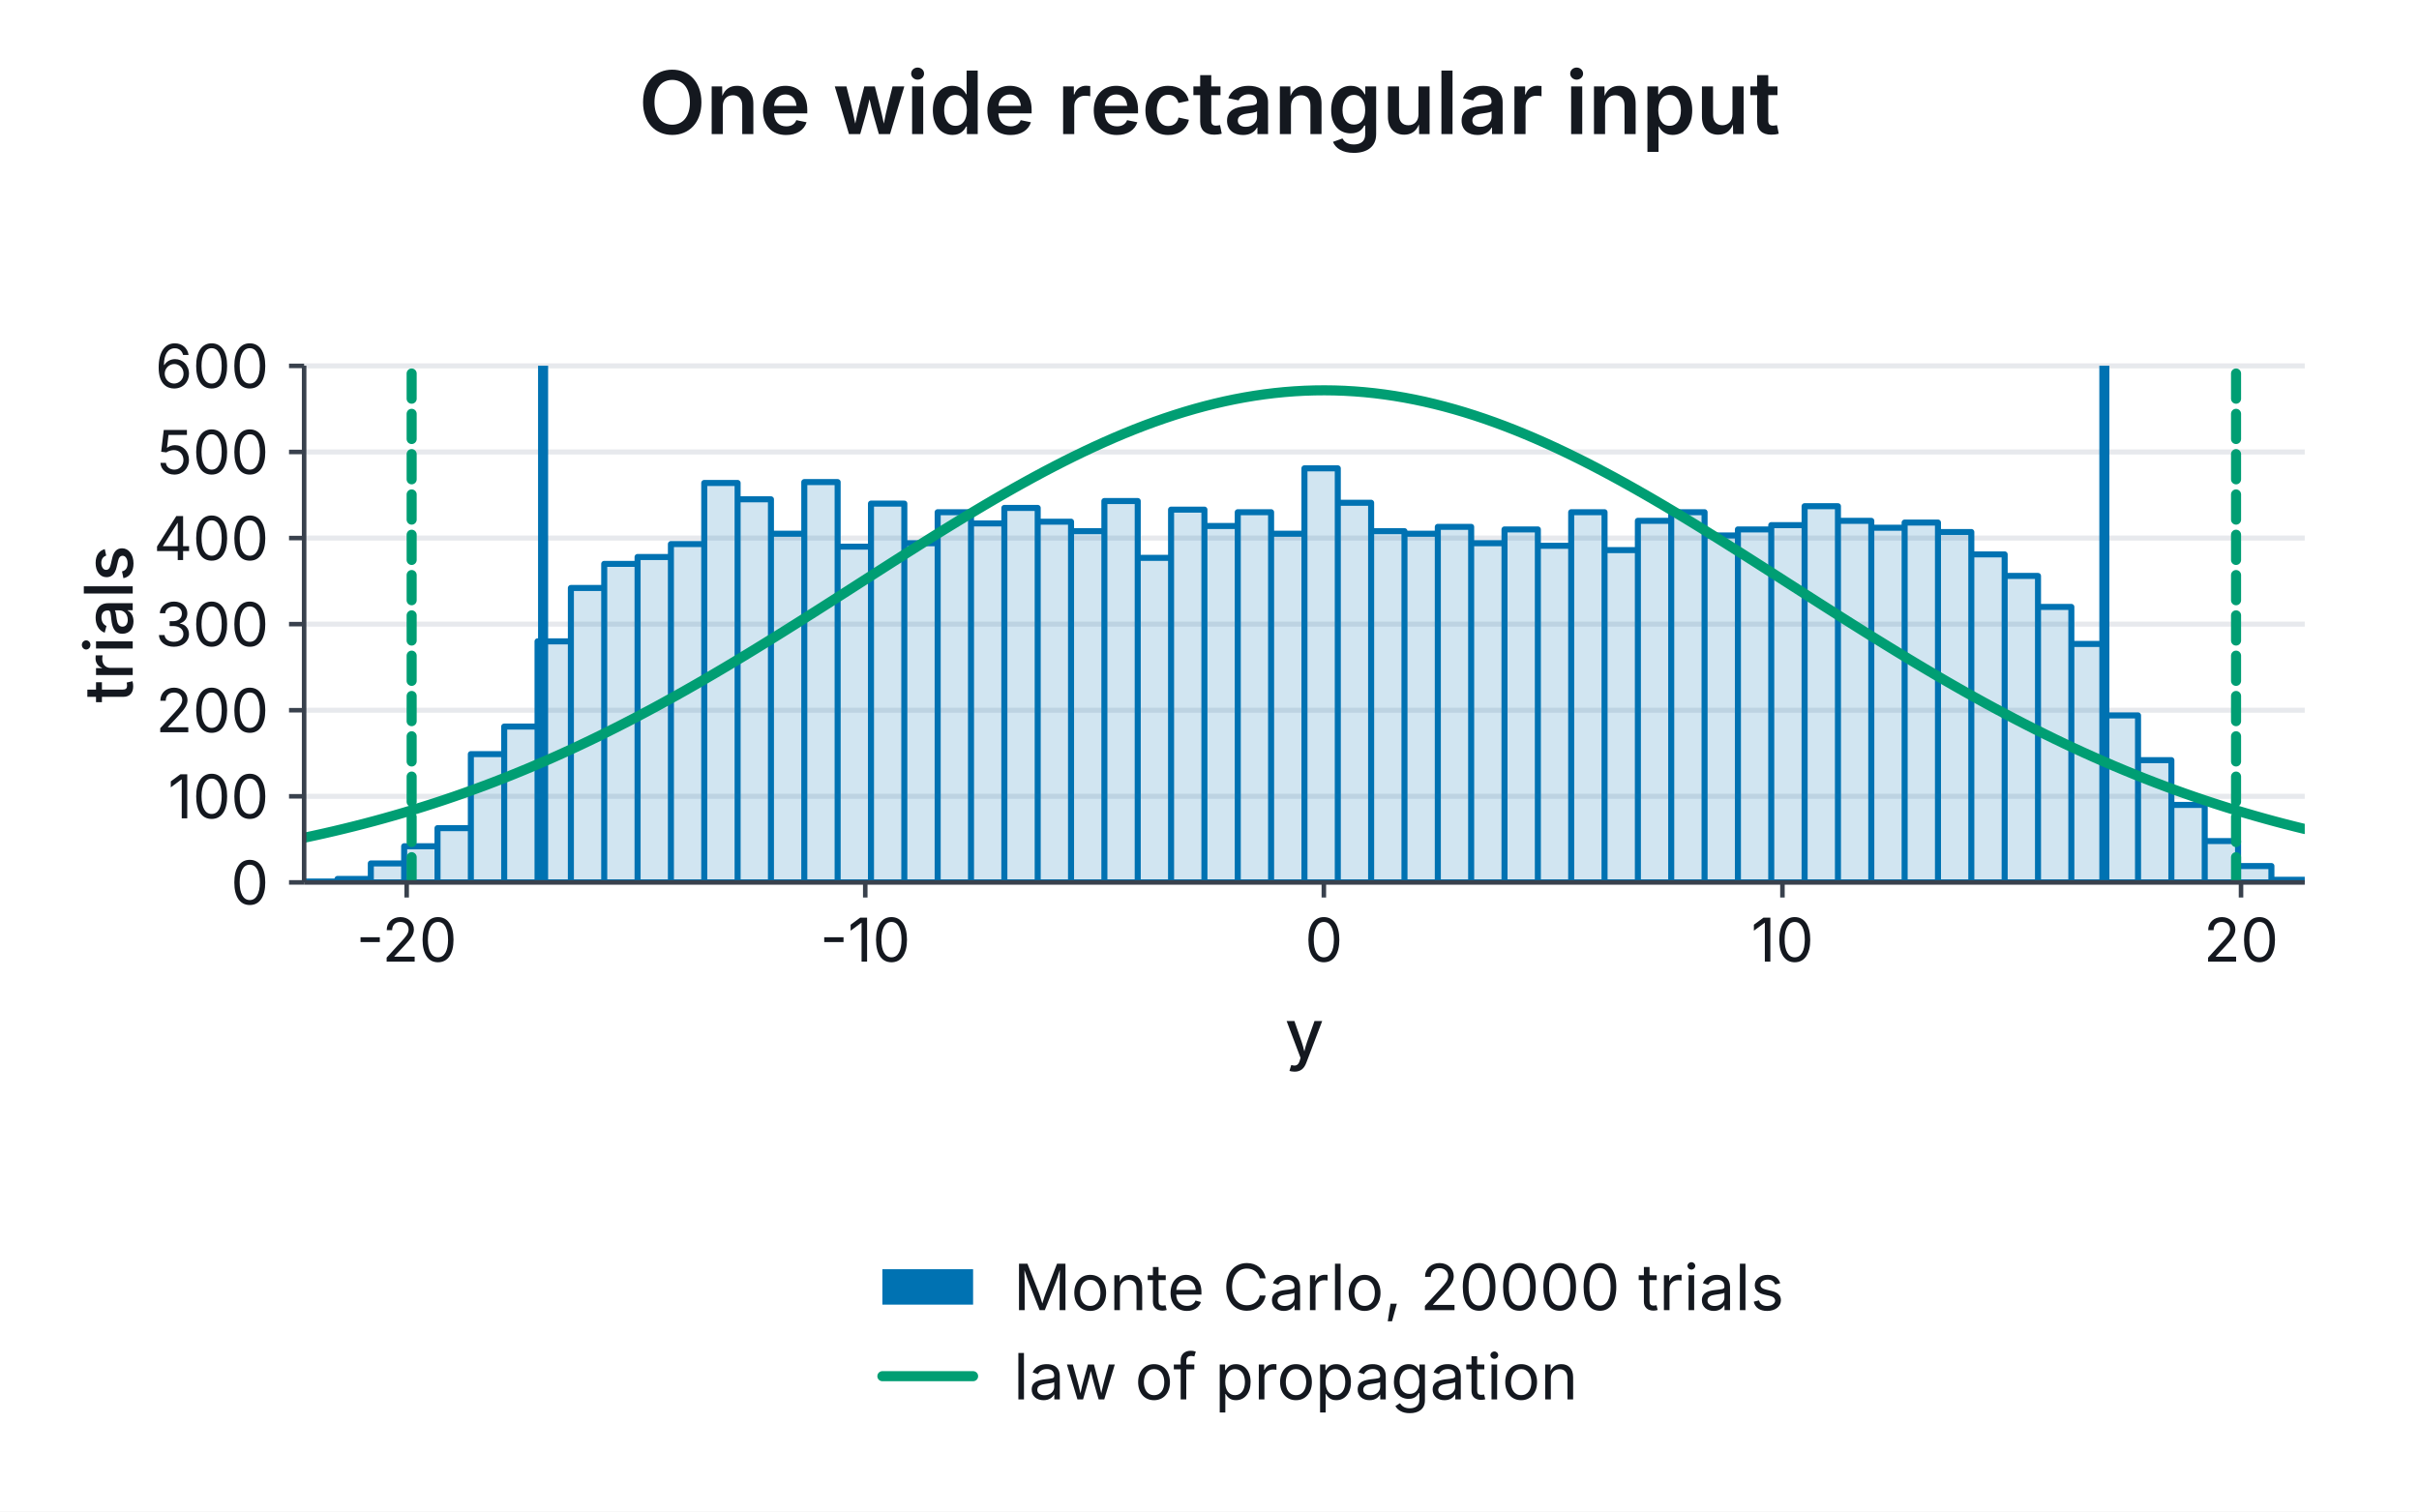
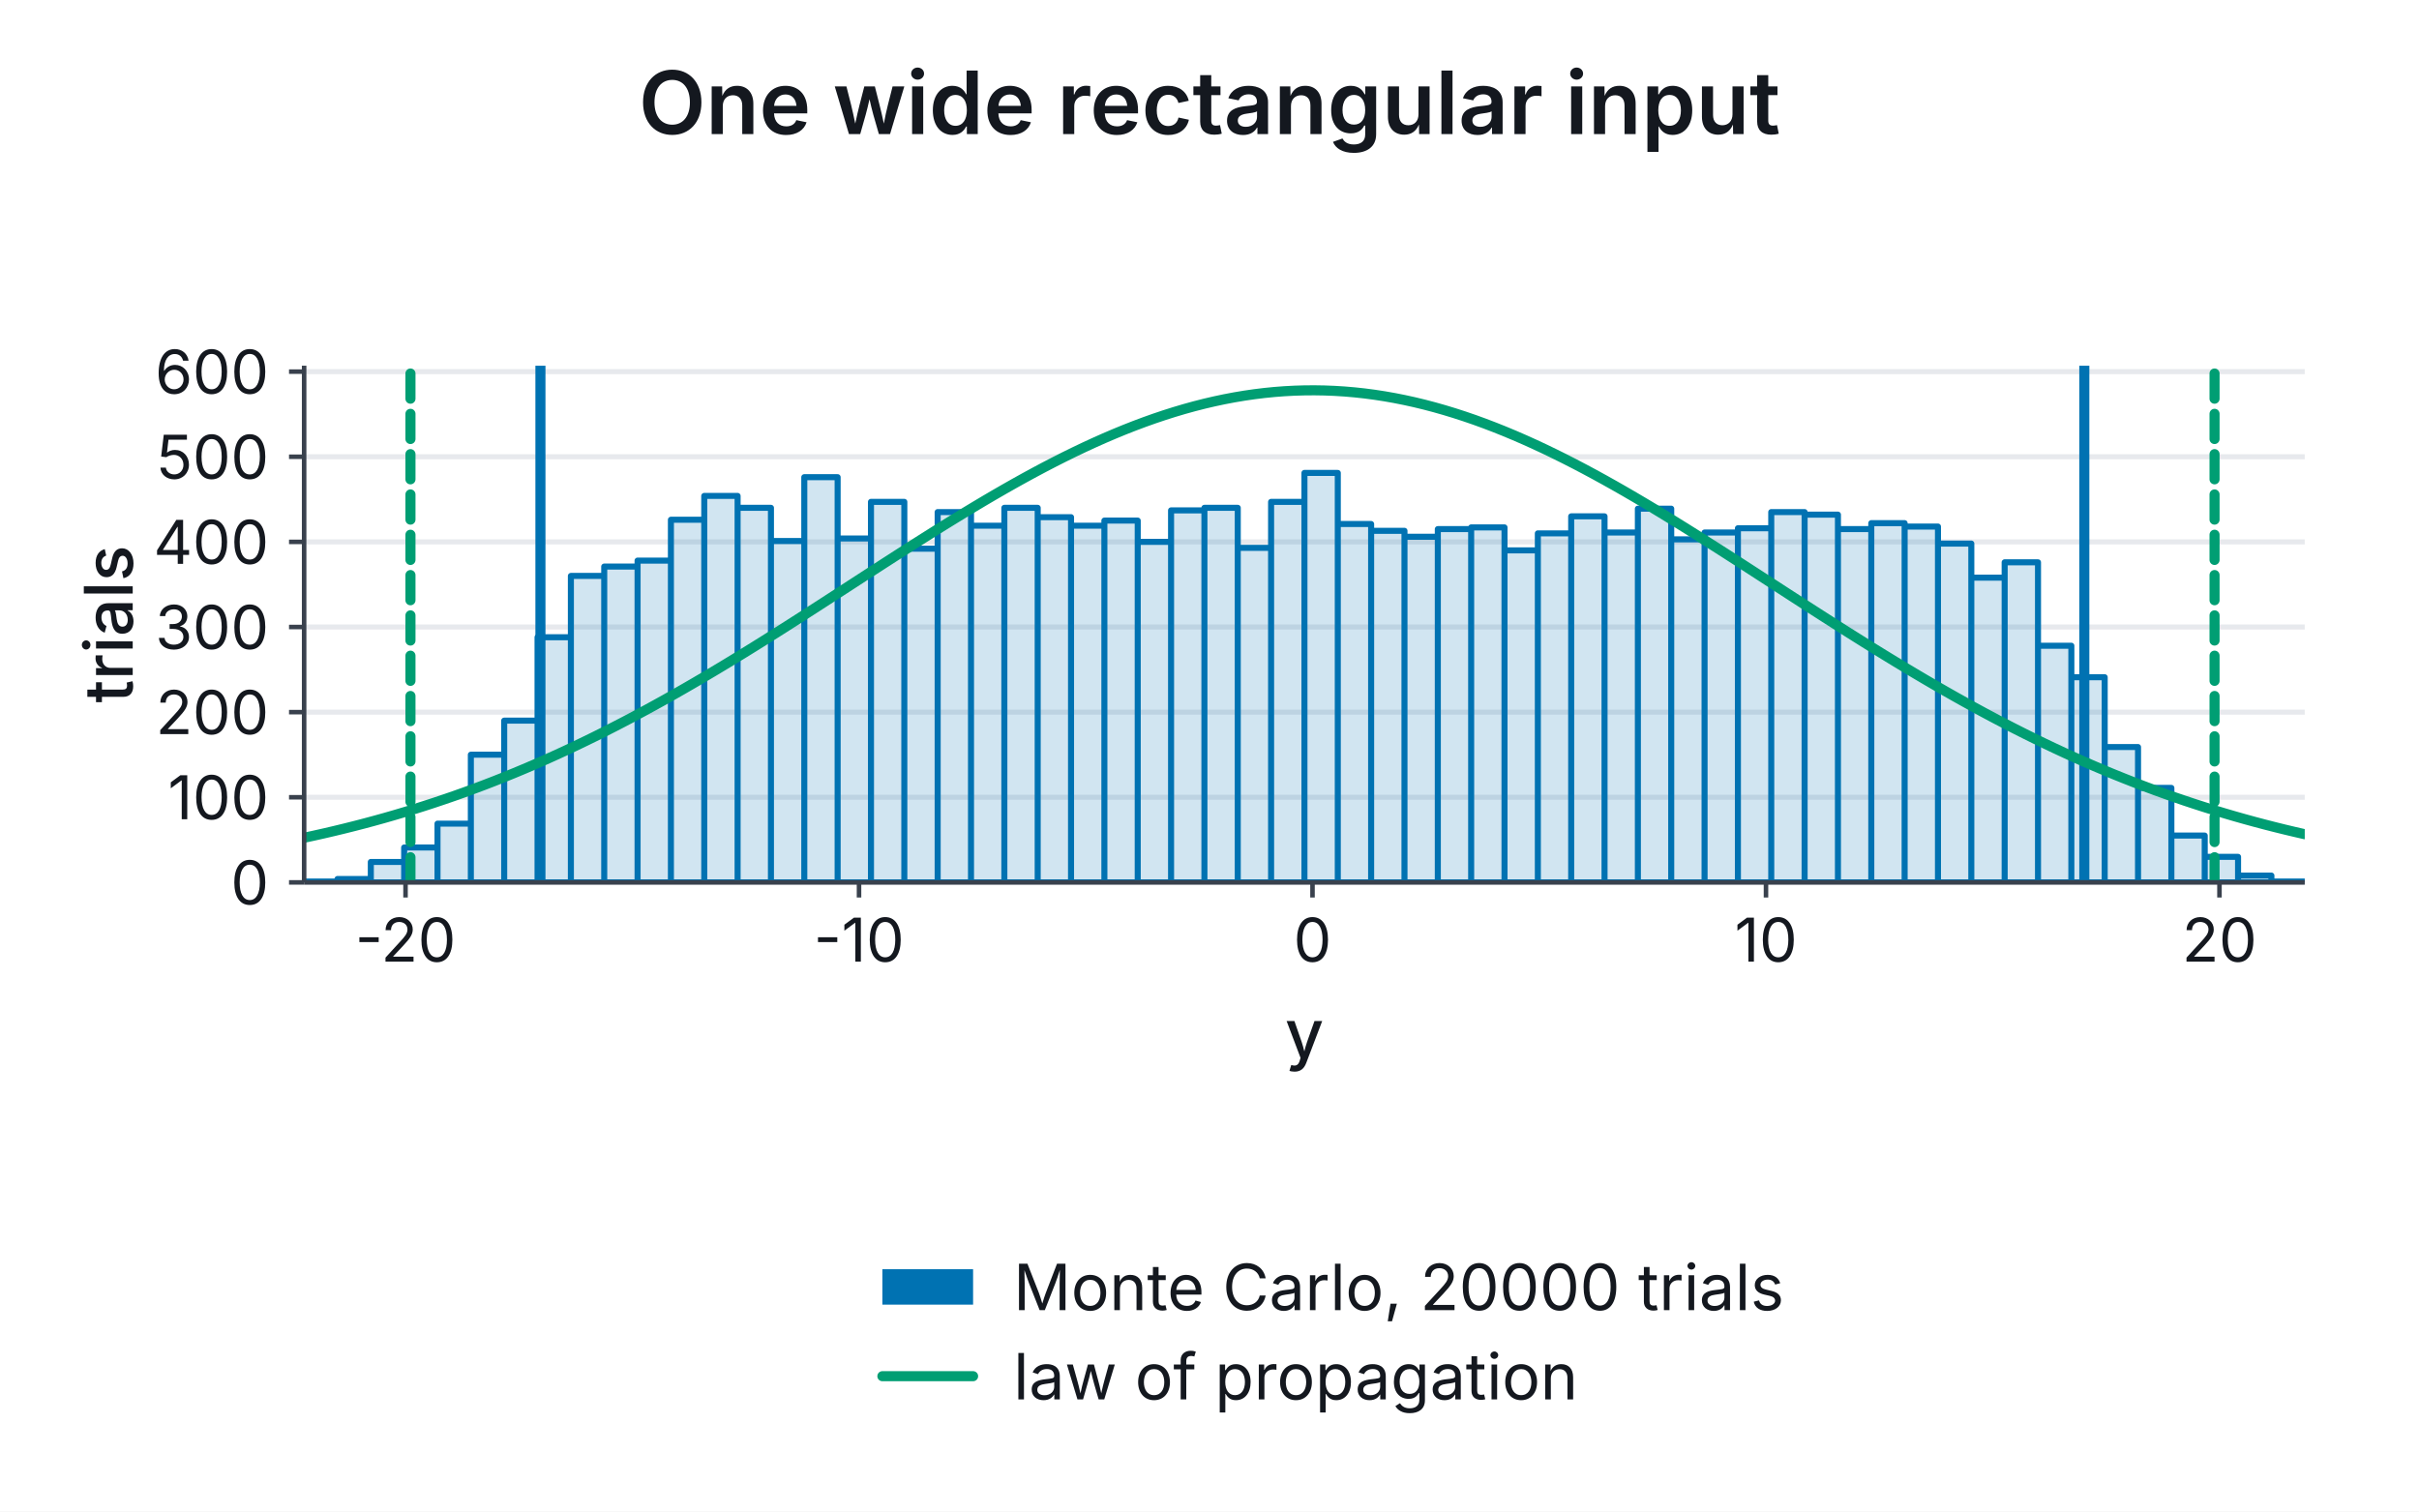
<svg xmlns="http://www.w3.org/2000/svg" width="480" height="300" viewBox="0 0 480 300">
  <defs>
    <clipPath id="qc" clipPathUnits="userSpaceOnUse">
      <path d="M60.349 175.133L457.33 175.133L457.33 72.583L60.349 72.583Z" />
    </clipPath>
  </defs>
  <g id="figure">
    <path d="M0 300L480 300L480 0L0 0Z" fill="#ffffff" />
    <g role="note" data-marey-role="annotation" aria-label="One wide rectangular input">
      <text x="240" y="14" font-family="Inter, -apple-system, BlinkMacSystemFont, Segoe UI, Roboto, Helvetica Neue, Arial, sans-serif" font-size="17.333" font-weight="600" text-anchor="middle" dominant-baseline="hanging" fill="#14181f">One wide rectangular input</text>
    </g>
    <g id="figure_panel-0-0">
      <g role="graphics-object" data-marey-role="other:panel" aria-label="panel" data-row="0" data-col="0" data-layers="4" data-x-tick-rule="all" data-y-tick-rule="all">
        <g id="figure_panel-0-0_grid">
          <g role="presentation" data-marey-role="decoration" aria-hidden="true" data-lines="7">
-             <path d="M60.349 175.133L457.33 175.133M60.349 158.048L457.33 158.048M60.349 140.962L457.33 140.962M60.349 123.876L457.33 123.876M60.349 106.79L457.33 106.79M60.349 89.704L457.33 89.704M60.349 72.618L457.33 72.618" fill="none" stroke="#e7e9ed" stroke-width="1" />
+             <path d="M60.349 175.133L457.33 175.133M60.349 158.238L457.33 158.238M60.349 141.342L457.33 141.342M60.349 124.446L457.33 124.446M60.349 107.55L457.33 107.55M60.349 90.654L457.33 90.654M60.349 73.759L457.33 73.759" fill="none" stroke="#e7e9ed" stroke-width="1" />
          </g>
        </g>
        <g clip-path="url(#qc)">
          <g id="figure_panel-0-0_layer-0">
            <g role="graphics-object" data-marey-role="series" aria-label="Monte Carlo, 20000 trials" data-series="Monte Carlo, 20000 trials" data-points="60">
-               <path d="M60.349 175.133L66.966 175.133L66.966 174.962L60.349 174.962ZM66.966 175.133L73.582 175.133L73.582 174.45L66.966 174.45ZM73.582 175.133L80.198 175.133L80.198 171.374L73.582 171.374ZM80.198 175.133L86.815 175.133L86.815 167.957L80.198 167.957ZM86.815 175.133L93.431 175.133L93.431 164.369L86.815 164.369ZM93.431 175.133L100.047 175.133L100.047 149.675L93.431 149.675ZM100.047 175.133L106.664 175.133L106.664 144.208L100.047 144.208ZM106.664 175.133L113.28 175.133L113.28 127.293L106.664 127.293ZM113.28 175.133L119.896 175.133L119.896 116.7L113.28 116.7ZM119.896 175.133L126.513 175.133L126.513 111.916L119.896 111.916ZM126.513 175.133L133.129 175.133L133.129 110.549L126.513 110.549ZM133.129 175.133L139.745 175.133L139.745 107.986L133.129 107.986ZM139.745 175.133L146.362 175.133L146.362 95.855L139.745 95.855ZM146.362 175.133L152.978 175.133L152.978 99.101L146.362 99.101ZM152.978 175.133L159.594 175.133L159.594 105.936L152.978 105.936ZM159.594 175.133L166.211 175.133L166.211 95.684L159.594 95.684ZM166.211 175.133L172.827 175.133L172.827 108.499L166.211 108.499ZM172.827 175.133L179.444 175.133L179.444 99.956L172.827 99.956ZM179.444 175.133L186.06 175.133L186.06 107.815L179.444 107.815ZM186.06 175.133L192.676 175.133L192.676 101.664L186.06 101.664ZM192.676 175.133L199.293 175.133L199.293 103.885L192.676 103.885ZM199.293 175.133L205.909 175.133L205.909 100.81L199.293 100.81ZM205.909 175.133L212.525 175.133L212.525 103.544L205.909 103.544ZM212.525 175.133L219.142 175.133L219.142 105.423L212.525 105.423ZM219.142 175.133L225.758 175.133L225.758 99.443L219.142 99.443ZM225.758 175.133L232.374 175.133L232.374 110.72L225.758 110.72ZM232.374 175.133L238.991 175.133L238.991 101.152L232.374 101.152ZM238.991 175.133L245.607 175.133L245.607 104.398L238.991 104.398ZM245.607 175.133L252.223 175.133L252.223 101.664L245.607 101.664ZM252.223 175.133L258.84 175.133L258.84 105.936L252.223 105.936ZM258.84 175.133L265.456 175.133L265.456 92.951L258.84 92.951ZM265.456 175.133L272.072 175.133L272.072 99.785L265.456 99.785ZM272.072 175.133L278.689 175.133L278.689 105.423L272.072 105.423ZM278.689 175.133L285.305 175.133L285.305 105.936L278.689 105.936ZM285.305 175.133L291.921 175.133L291.921 104.569L285.305 104.569ZM291.921 175.133L298.538 175.133L298.538 107.815L291.921 107.815ZM298.538 175.133L305.154 175.133L305.154 105.081L298.538 105.081ZM305.154 175.133L311.77 175.133L311.77 108.328L305.154 108.328ZM311.77 175.133L318.387 175.133L318.387 101.664L311.77 101.664ZM318.387 175.133L325.003 175.133L325.003 109.182L318.387 109.182ZM325.003 175.133L331.619 175.133L331.619 103.373L325.003 103.373ZM331.619 175.133L338.236 175.133L338.236 101.664L331.619 101.664ZM338.236 175.133L344.852 175.133L344.852 106.277L338.236 106.277ZM344.852 175.133L351.468 175.133L351.468 105.081L344.852 105.081ZM351.468 175.133L358.085 175.133L358.085 104.227L351.468 104.227ZM358.085 175.133L364.701 175.133L364.701 100.468L358.085 100.468ZM364.701 175.133L371.318 175.133L371.318 103.373L364.701 103.373ZM371.318 175.133L377.934 175.133L377.934 104.74L371.318 104.74ZM377.934 175.133L384.55 175.133L384.55 103.715L377.934 103.715ZM384.55 175.133L391.167 175.133L391.167 105.594L384.55 105.594ZM391.167 175.133L397.783 175.133L397.783 110.036L391.167 110.036ZM397.783 175.133L404.399 175.133L404.399 114.308L397.783 114.308ZM404.399 175.133L411.016 175.133L411.016 120.459L404.399 120.459ZM411.016 175.133L417.632 175.133L417.632 127.806L411.016 127.806ZM417.632 175.133L424.248 175.133L424.248 141.987L417.632 141.987ZM424.248 175.133L430.865 175.133L430.865 150.871L424.248 150.871ZM430.865 175.133L437.481 175.133L437.481 159.756L430.865 159.756ZM437.481 175.133L444.097 175.133L444.097 166.932L437.481 166.932ZM444.097 175.133L450.714 175.133L450.714 171.887L444.097 171.887ZM450.714 175.133L457.33 175.133L457.33 174.621L450.714 174.621Z" fill="#0072b2" fill-opacity="0.18" stroke="#0072b2" stroke-width="1.2" stroke-linecap="round" stroke-linejoin="round" />
+               <path d="M60.349 175.133L66.966 175.133L66.966 174.964L60.349 174.964ZM66.966 175.133L73.582 175.133L73.582 174.458L66.966 174.458ZM73.582 175.133L80.198 175.133L80.198 171.078L73.582 171.078ZM80.198 175.133L86.815 175.133L86.815 168.206L80.198 168.206ZM86.815 175.133L93.431 175.133L93.431 163.475L86.815 163.475ZM93.431 175.133L100.047 175.133L100.047 149.79L93.431 149.79ZM100.047 175.133L106.664 175.133L106.664 143.031L100.047 143.031ZM106.664 175.133L113.28 175.133L113.28 126.473L106.664 126.473ZM113.28 175.133L119.896 175.133L119.896 114.308L113.28 114.308ZM119.896 175.133L126.513 175.133L126.513 112.45L119.896 112.45ZM126.513 175.133L133.129 175.133L133.129 111.267L126.513 111.267ZM133.129 175.133L139.745 175.133L139.745 103.157L133.129 103.157ZM139.745 175.133L146.362 175.133L146.362 98.426L139.745 98.426ZM146.362 175.133L152.978 175.133L152.978 100.792L146.362 100.792ZM152.978 175.133L159.594 175.133L159.594 107.381L152.978 107.381ZM159.594 175.133L166.211 175.133L166.211 94.709L159.594 94.709ZM166.211 175.133L172.827 175.133L172.827 106.874L166.211 106.874ZM172.827 175.133L179.444 175.133L179.444 99.609L172.827 99.609ZM179.444 175.133L186.06 175.133L186.06 108.902L179.444 108.902ZM186.06 175.133L192.676 175.133L192.676 101.637L186.06 101.637ZM192.676 175.133L199.293 175.133L199.293 104.34L192.676 104.34ZM199.293 175.133L205.909 175.133L205.909 100.792L199.293 100.792ZM205.909 175.133L212.525 175.133L212.525 102.65L205.909 102.65ZM212.525 175.133L219.142 175.133L219.142 104.34L212.525 104.34ZM219.142 175.133L225.758 175.133L225.758 103.326L219.142 103.326ZM225.758 175.133L232.374 175.133L232.374 107.55L225.758 107.55ZM232.374 175.133L238.991 175.133L238.991 101.299L232.374 101.299ZM238.991 175.133L245.607 175.133L245.607 100.792L238.991 100.792ZM245.607 175.133L252.223 175.133L252.223 108.733L245.607 108.733ZM252.223 175.133L258.84 175.133L258.84 99.609L252.223 99.609ZM258.84 175.133L265.456 175.133L265.456 93.865L258.84 93.865ZM265.456 175.133L272.072 175.133L272.072 104.002L265.456 104.002ZM272.072 175.133L278.689 175.133L278.689 105.354L272.072 105.354ZM278.689 175.133L285.305 175.133L285.305 106.536L278.689 106.536ZM285.305 175.133L291.921 175.133L291.921 105.016L285.305 105.016ZM291.921 175.133L298.538 175.133L298.538 104.678L291.921 104.678ZM298.538 175.133L305.154 175.133L305.154 109.24L298.538 109.24ZM305.154 175.133L311.77 175.133L311.77 105.861L305.154 105.861ZM311.77 175.133L318.387 175.133L318.387 102.481L311.77 102.481ZM318.387 175.133L325.003 175.133L325.003 105.692L318.387 105.692ZM325.003 175.133L331.619 175.133L331.619 100.961L325.003 100.961ZM331.619 175.133L338.236 175.133L338.236 107.043L331.619 107.043ZM338.236 175.133L344.852 175.133L344.852 105.692L338.236 105.692ZM344.852 175.133L351.468 175.133L351.468 104.847L344.852 104.847ZM351.468 175.133L358.085 175.133L358.085 101.637L351.468 101.637ZM358.085 175.133L364.701 175.133L364.701 102.143L358.085 102.143ZM364.701 175.133L371.318 175.133L371.318 105.016L364.701 105.016ZM371.318 175.133L377.934 175.133L377.934 103.833L371.318 103.833ZM377.934 175.133L384.55 175.133L384.55 104.509L377.934 104.509ZM384.55 175.133L391.167 175.133L391.167 107.888L384.55 107.888ZM391.167 175.133L397.783 175.133L397.783 114.646L391.167 114.646ZM397.783 175.133L404.399 175.133L404.399 111.605L397.783 111.605ZM404.399 175.133L411.016 175.133L411.016 128.163L404.399 128.163ZM411.016 175.133L417.632 175.133L417.632 134.414L411.016 134.414ZM417.632 175.133L424.248 175.133L424.248 148.269L417.632 148.269ZM424.248 175.133L430.865 175.133L430.865 156.379L424.248 156.379ZM430.865 175.133L437.481 175.133L437.481 165.841L430.865 165.841ZM437.481 175.133L444.097 175.133L444.097 170.065L437.481 170.065ZM444.097 175.133L450.714 175.133L450.714 173.782L444.097 173.782ZM450.714 175.133L457.33 175.133L457.33 174.964L450.714 174.964Z" fill="#0072b2" fill-opacity="0.18" stroke="#0072b2" stroke-width="1.2" stroke-linecap="round" stroke-linejoin="round" />
            </g>
          </g>
          <g id="figure_panel-0-0_layer-1">
            <g role="graphics-object" data-marey-role="series" aria-label="series" data-series="" data-points="2">
-               <path d="M107.764 175.133L107.764 72.583M417.566 175.133L417.566 72.583" fill="none" stroke="#0072b2" stroke-width="2" stroke-linecap="round" stroke-linejoin="round" />
+               <path d="M107.237 175.133L107.237 72.583M413.59 175.133L413.59 72.583" fill="none" stroke="#0072b2" stroke-width="2" stroke-linecap="round" stroke-linejoin="round" />
            </g>
          </g>
          <g id="figure_panel-0-0_layer-2">
            <g role="graphics-object" data-marey-role="series" aria-label="law of propagation" data-series="law of propagation" data-points="201">
-               <path d="M60.349 166.275L62.334 165.85L64.319 165.409L66.304 164.952L68.289 164.478L70.274 163.988L72.259 163.48L74.244 162.955L76.229 162.411L78.213 161.85L80.198 161.271L82.183 160.673L84.168 160.056L86.153 159.42L88.138 158.765L90.123 158.09L92.108 157.396L94.093 156.681L96.078 155.948L98.062 155.194L100.047 154.42L102.032 153.625L104.017 152.811L106.002 151.977L107.987 151.122L109.972 150.248L111.957 149.354L113.942 148.439L115.927 147.505L117.912 146.552L119.896 145.58L121.881 144.588L123.866 143.578L125.851 142.549L127.836 141.502L129.821 140.438L131.806 139.357L133.791 138.259L135.776 137.145L137.761 136.015L139.745 134.87L141.73 133.711L143.715 132.538L145.7 131.353L147.685 130.155L149.67 128.945L151.655 127.725L153.64 126.495L155.625 125.257L157.61 124.01L159.594 122.757L161.579 121.497L163.564 120.233L165.549 118.965L167.534 117.693L169.519 116.421L171.504 115.148L173.489 113.875L175.474 112.605L177.459 111.337L179.444 110.074L181.428 108.817L183.413 107.566L185.398 106.324L187.383 105.091L189.368 103.869L191.353 102.66L193.338 101.463L195.323 100.282L197.308 99.117L199.293 97.969L201.277 96.84L203.262 95.732L205.247 94.644L207.232 93.58L209.217 92.54L211.202 91.525L213.187 90.536L215.172 89.576L217.157 88.644L219.142 87.743L221.127 86.873L223.111 86.036L225.096 85.232L227.081 84.463L229.066 83.73L231.051 83.033L233.036 82.374L235.021 81.753L237.006 81.172L238.991 80.63L240.976 80.129L242.96 79.67L244.945 79.253L246.93 78.878L248.915 78.547L250.9 78.259L252.885 78.016L254.87 77.816L256.855 77.661L258.84 77.551L260.825 77.487L262.809 77.467L264.794 77.492L266.779 77.562L268.764 77.678L270.749 77.838L272.734 78.042L274.719 78.292L276.704 78.585L278.689 78.921L280.674 79.301L282.659 79.723L284.643 80.187L286.628 80.693L288.613 81.239L290.598 81.826L292.583 82.451L294.568 83.115L296.553 83.816L298.538 84.554L300.523 85.327L302.508 86.135L304.492 86.976L306.477 87.85L308.462 88.755L310.447 89.69L312.432 90.654L314.417 91.645L316.402 92.663L318.387 93.707L320.372 94.774L322.357 95.864L324.341 96.975L326.326 98.106L328.311 99.256L330.296 100.423L332.281 101.606L334.266 102.804L336.251 104.016L338.236 105.239L340.221 106.473L342.206 107.716L344.191 108.968L346.175 110.226L348.16 111.489L350.145 112.757L352.13 114.028L354.115 115.301L356.1 116.574L358.085 117.846L360.07 119.117L362.055 120.385L364.04 121.649L366.024 122.907L368.009 124.16L369.994 125.406L371.979 126.644L373.964 127.872L375.949 129.091L377.934 130.299L379.919 131.496L381.904 132.68L383.889 133.851L385.873 135.008L387.858 136.151L389.843 137.279L391.828 138.392L393.813 139.488L395.798 140.567L397.783 141.629L399.768 142.674L401.753 143.7L403.738 144.708L405.723 145.697L407.707 146.668L409.692 147.619L411.677 148.55L413.662 149.462L415.647 150.354L417.632 151.226L419.617 152.078L421.602 152.91L423.587 153.722L425.572 154.514L427.556 155.285L429.541 156.037L431.526 156.768L433.511 157.48L435.496 158.172L437.481 158.844L439.466 159.497L441.451 160.131L443.436 160.746L445.421 161.341L447.405 161.919L449.39 162.478L451.375 163.019L453.36 163.542L455.345 164.047L457.33 164.536" fill="none" stroke="#009e73" stroke-width="2" stroke-linecap="round" stroke-linejoin="round" />
+               <path d="M60.349 166.275L62.334 165.845L64.319 165.399L66.304 164.936L68.289 164.456L70.274 163.959L72.259 163.445L74.244 162.912L76.229 162.362L78.213 161.792L80.198 161.204L82.183 160.597L84.168 159.971L86.153 159.325L88.138 158.659L90.123 157.974L92.108 157.268L94.093 156.542L96.078 155.796L98.062 155.03L100.047 154.242L102.032 153.435L104.017 152.606L106.002 151.757L107.987 150.888L109.972 149.998L111.957 149.088L113.942 148.157L115.927 147.207L117.912 146.237L119.896 145.247L121.881 144.237L123.866 143.209L125.851 142.162L127.836 141.097L129.821 140.014L131.806 138.914L133.791 137.797L135.776 136.663L137.761 135.514L139.745 134.35L141.73 133.171L143.715 131.979L145.7 130.774L147.685 129.557L149.67 128.328L151.655 127.089L153.64 125.841L155.625 124.584L157.61 123.319L159.594 122.048L161.579 120.771L163.564 119.49L165.549 118.206L167.534 116.92L169.519 115.632L171.504 114.345L173.489 113.059L175.474 111.776L177.459 110.498L179.444 109.224L181.428 107.957L183.413 106.698L185.398 105.448L187.383 104.209L189.368 102.983L191.353 101.769L193.338 100.571L195.323 99.388L197.308 98.223L199.293 97.078L201.277 95.952L203.262 94.848L205.247 93.768L207.232 92.711L209.217 91.681L211.202 90.677L213.187 89.702L215.172 88.756L217.157 87.841L219.142 86.958L221.127 86.108L223.111 85.292L225.096 84.512L227.081 83.768L229.066 83.062L231.051 82.394L233.036 81.765L235.021 81.176L237.006 80.628L238.991 80.122L240.976 79.659L242.96 79.238L244.945 78.861L246.93 78.528L248.915 78.24L250.9 77.997L252.885 77.799L254.87 77.647L256.855 77.541L258.84 77.481L260.825 77.467L262.809 77.499L264.794 77.577L266.779 77.701L268.764 77.871L270.749 78.086L272.734 78.347L274.719 78.653L276.704 79.003L278.689 79.397L280.674 79.834L282.659 80.314L284.643 80.837L286.628 81.401L288.613 82.005L290.598 82.649L292.583 83.332L294.568 84.053L296.553 84.812L298.538 85.606L300.523 86.435L302.508 87.298L304.492 88.193L306.477 89.12L308.462 90.078L310.447 91.064L312.432 92.079L314.417 93.119L316.402 94.185L318.387 95.275L320.372 96.388L322.357 97.521L324.341 98.675L326.326 99.846L328.311 101.035L330.296 102.24L332.281 103.459L334.266 104.69L336.251 105.934L338.236 107.187L340.221 108.449L342.206 109.719L344.191 110.995L346.175 112.275L348.16 113.56L350.145 114.846L352.13 116.133L354.115 117.421L356.1 118.706L358.085 119.989L360.07 121.269L362.055 122.544L364.04 123.812L366.024 125.074L368.009 126.328L369.994 127.573L371.979 128.808L373.964 130.032L375.949 131.245L377.934 132.445L379.919 133.632L381.904 134.805L383.889 135.963L385.873 137.106L387.858 138.233L389.843 139.344L391.828 140.438L393.813 141.514L395.798 142.572L397.783 143.611L399.768 144.632L401.753 145.634L403.738 146.617L405.723 147.579L407.707 148.522L409.692 149.445L411.677 150.347L413.662 151.229L415.647 152.09L417.632 152.931L419.617 153.752L421.602 154.551L423.587 155.33L425.572 156.089L427.556 156.827L429.541 157.545L431.526 158.243L433.511 158.921L435.496 159.579L437.481 160.217L439.466 160.836L441.451 161.435L443.436 162.016L445.421 162.578L447.405 163.122L449.39 163.647L451.375 164.155L453.36 164.645L455.345 165.118L457.33 165.574" fill="none" stroke="#009e73" stroke-width="2" stroke-linecap="round" stroke-linejoin="round" />
            </g>
          </g>
          <g id="figure_panel-0-0_layer-3">
            <g role="graphics-object" data-marey-role="series" aria-label="series" data-series="" data-points="2">
-               <path d="M81.683 175.133L81.683 72.583M443.697 175.133L443.697 72.583" fill="none" stroke="#009e73" stroke-width="2" stroke-dasharray="5 3" stroke-linecap="round" stroke-linejoin="round" />
+               <path d="M81.446 175.133L81.446 72.583M439.431 175.133L439.431 72.583" fill="none" stroke="#009e73" stroke-width="2" stroke-dasharray="5 3" stroke-linecap="round" stroke-linejoin="round" />
            </g>
          </g>
        </g>
        <g id="figure_panel-0-0_axis-x">
          <g role="graphics-object" data-marey-role="axis" aria-label="y" data-side="bottom" data-unit="" data-prefix="" data-ticks="5" data-tick-rule="all">
            <path d="M60.349 175.133L457.33 175.133" fill="none" stroke="#39414d" stroke-width="0.9" />
-             <path d="M80.696 175.133L80.696 178.133M171.693 175.133L171.693 178.133M262.69 175.133L262.69 178.133M353.688 175.133L353.688 178.133M444.685 175.133L444.685 178.133" fill="none" stroke="#39414d" stroke-width="0.9" />
-             <text x="80.696" y="182.133" font-family="Inter, -apple-system, BlinkMacSystemFont, Segoe UI, Roboto, Helvetica Neue, Arial, sans-serif" font-size="12" text-anchor="middle" dominant-baseline="hanging" fill="#14181f">-20</text>
-             <text x="171.693" y="182.133" font-family="Inter, -apple-system, BlinkMacSystemFont, Segoe UI, Roboto, Helvetica Neue, Arial, sans-serif" font-size="12" text-anchor="middle" dominant-baseline="hanging" fill="#14181f">-10</text>
-             <text x="262.69" y="182.133" font-family="Inter, -apple-system, BlinkMacSystemFont, Segoe UI, Roboto, Helvetica Neue, Arial, sans-serif" font-size="12" text-anchor="middle" dominant-baseline="hanging" fill="#14181f">0</text>
-             <text x="353.688" y="182.133" font-family="Inter, -apple-system, BlinkMacSystemFont, Segoe UI, Roboto, Helvetica Neue, Arial, sans-serif" font-size="12" text-anchor="middle" dominant-baseline="hanging" fill="#14181f">10</text>
-             <text x="444.685" y="182.133" font-family="Inter, -apple-system, BlinkMacSystemFont, Segoe UI, Roboto, Helvetica Neue, Arial, sans-serif" font-size="12" text-anchor="middle" dominant-baseline="hanging" fill="#14181f">20</text>
+             <path d="M80.469 175.133L80.469 178.133M170.454 175.133L170.454 178.133M260.438 175.133L260.438 178.133M350.423 175.133L350.423 178.133M440.407 175.133L440.407 178.133" fill="none" stroke="#39414d" stroke-width="0.9" />
+             <text x="80.469" y="182.133" font-family="Inter, -apple-system, BlinkMacSystemFont, Segoe UI, Roboto, Helvetica Neue, Arial, sans-serif" font-size="12" text-anchor="middle" dominant-baseline="hanging" fill="#14181f">-20</text>
+             <text x="170.454" y="182.133" font-family="Inter, -apple-system, BlinkMacSystemFont, Segoe UI, Roboto, Helvetica Neue, Arial, sans-serif" font-size="12" text-anchor="middle" dominant-baseline="hanging" fill="#14181f">-10</text>
+             <text x="260.438" y="182.133" font-family="Inter, -apple-system, BlinkMacSystemFont, Segoe UI, Roboto, Helvetica Neue, Arial, sans-serif" font-size="12" text-anchor="middle" dominant-baseline="hanging" fill="#14181f">0</text>
+             <text x="350.423" y="182.133" font-family="Inter, -apple-system, BlinkMacSystemFont, Segoe UI, Roboto, Helvetica Neue, Arial, sans-serif" font-size="12" text-anchor="middle" dominant-baseline="hanging" fill="#14181f">10</text>
+             <text x="440.407" y="182.133" font-family="Inter, -apple-system, BlinkMacSystemFont, Segoe UI, Roboto, Helvetica Neue, Arial, sans-serif" font-size="12" text-anchor="middle" dominant-baseline="hanging" fill="#14181f">20</text>
            <text x="258.84" y="200.233" font-family="Inter, -apple-system, BlinkMacSystemFont, Segoe UI, Roboto, Helvetica Neue, Arial, sans-serif" font-size="13.333" font-weight="500" text-anchor="middle" dominant-baseline="hanging" fill="#14181f">y</text>
          </g>
        </g>
        <g id="figure_panel-0-0_axis-y">
          <g role="graphics-object" data-marey-role="axis" aria-label="trials" data-side="left" data-unit="" data-prefix="" data-ticks="7" data-tick-rule="all">
            <path d="M60.349 175.133L60.349 72.583" fill="none" stroke="#39414d" stroke-width="0.9" />
-             <path d="M60.349 175.133L57.349 175.133M60.349 158.048L57.349 158.048M60.349 140.962L57.349 140.962M60.349 123.876L57.349 123.876M60.349 106.79L57.349 106.79M60.349 89.704L57.349 89.704M60.349 72.618L57.349 72.618" fill="none" stroke="#39414d" stroke-width="0.9" />
+             <path d="M60.349 175.133L57.349 175.133M60.349 158.238L57.349 158.238M60.349 141.342L57.349 141.342M60.349 124.446L57.349 124.446M60.349 107.55L57.349 107.55M60.349 90.654L57.349 90.654M60.349 73.759L57.349 73.759" fill="none" stroke="#39414d" stroke-width="0.9" />
            <text x="53.349" y="175.133" font-family="Inter, -apple-system, BlinkMacSystemFont, Segoe UI, Roboto, Helvetica Neue, Arial, sans-serif" font-size="12" text-anchor="end" dominant-baseline="central" fill="#14181f">0</text>
-             <text x="53.349" y="158.048" font-family="Inter, -apple-system, BlinkMacSystemFont, Segoe UI, Roboto, Helvetica Neue, Arial, sans-serif" font-size="12" text-anchor="end" dominant-baseline="central" fill="#14181f">100</text>
-             <text x="53.349" y="140.962" font-family="Inter, -apple-system, BlinkMacSystemFont, Segoe UI, Roboto, Helvetica Neue, Arial, sans-serif" font-size="12" text-anchor="end" dominant-baseline="central" fill="#14181f">200</text>
-             <text x="53.349" y="123.876" font-family="Inter, -apple-system, BlinkMacSystemFont, Segoe UI, Roboto, Helvetica Neue, Arial, sans-serif" font-size="12" text-anchor="end" dominant-baseline="central" fill="#14181f">300</text>
-             <text x="53.349" y="106.79" font-family="Inter, -apple-system, BlinkMacSystemFont, Segoe UI, Roboto, Helvetica Neue, Arial, sans-serif" font-size="12" text-anchor="end" dominant-baseline="central" fill="#14181f">400</text>
-             <text x="53.349" y="89.704" font-family="Inter, -apple-system, BlinkMacSystemFont, Segoe UI, Roboto, Helvetica Neue, Arial, sans-serif" font-size="12" text-anchor="end" dominant-baseline="central" fill="#14181f">500</text>
-             <text x="53.349" y="72.618" font-family="Inter, -apple-system, BlinkMacSystemFont, Segoe UI, Roboto, Helvetica Neue, Arial, sans-serif" font-size="12" text-anchor="end" dominant-baseline="central" fill="#14181f">600</text>
+             <text x="53.349" y="158.238" font-family="Inter, -apple-system, BlinkMacSystemFont, Segoe UI, Roboto, Helvetica Neue, Arial, sans-serif" font-size="12" text-anchor="end" dominant-baseline="central" fill="#14181f">100</text>
+             <text x="53.349" y="141.342" font-family="Inter, -apple-system, BlinkMacSystemFont, Segoe UI, Roboto, Helvetica Neue, Arial, sans-serif" font-size="12" text-anchor="end" dominant-baseline="central" fill="#14181f">200</text>
+             <text x="53.349" y="124.446" font-family="Inter, -apple-system, BlinkMacSystemFont, Segoe UI, Roboto, Helvetica Neue, Arial, sans-serif" font-size="12" text-anchor="end" dominant-baseline="central" fill="#14181f">300</text>
+             <text x="53.349" y="107.55" font-family="Inter, -apple-system, BlinkMacSystemFont, Segoe UI, Roboto, Helvetica Neue, Arial, sans-serif" font-size="12" text-anchor="end" dominant-baseline="central" fill="#14181f">400</text>
+             <text x="53.349" y="90.654" font-family="Inter, -apple-system, BlinkMacSystemFont, Segoe UI, Roboto, Helvetica Neue, Arial, sans-serif" font-size="12" text-anchor="end" dominant-baseline="central" fill="#14181f">500</text>
+             <text x="53.349" y="73.759" font-family="Inter, -apple-system, BlinkMacSystemFont, Segoe UI, Roboto, Helvetica Neue, Arial, sans-serif" font-size="12" text-anchor="end" dominant-baseline="central" fill="#14181f">600</text>
            <text x="26.333" y="123.858" transform="rotate(-90 26.333 123.858)" font-family="Inter, -apple-system, BlinkMacSystemFont, Segoe UI, Roboto, Helvetica Neue, Arial, sans-serif" font-size="13.333" font-weight="500" text-anchor="middle" fill="#14181f">trials</text>
          </g>
        </g>
        <g id="figure_panel-0-0_legend">
          <g role="group" data-marey-role="legend" aria-label="legend" data-entries="2">
            <path d="M168.09 286L349.589 286L349.589 242.567L168.09 242.567Z" fill="#ffffff" fill-opacity="0.9" />
            <g role="graphics-object" data-marey-role="other:legend-entry" aria-label="Monte Carlo, 20000 trials" data-series="Monte Carlo, 20000 trials" data-color="#0072b2">
              <path d="M175.09 258.94L193.09 258.94L193.09 251.91L175.09 251.91Z" fill="#0072b2" />
              <text x="201.09" y="255.425" font-family="Inter, -apple-system, BlinkMacSystemFont, Segoe UI, Roboto, Helvetica Neue, Arial, sans-serif" font-size="12.667" text-anchor="start" dominant-baseline="central" fill="#14181f">Monte Carlo, 20000 trials</text>
            </g>
            <g role="graphics-object" data-marey-role="other:legend-entry" aria-label="law of propagation" data-series="law of propagation" data-color="#009e73">
              <path d="M175.09 273.142L193.09 273.142" fill="none" stroke="#009e73" stroke-width="2" stroke-linecap="round" />
              <text x="201.09" y="273.142" font-family="Inter, -apple-system, BlinkMacSystemFont, Segoe UI, Roboto, Helvetica Neue, Arial, sans-serif" font-size="12.667" text-anchor="start" dominant-baseline="central" fill="#14181f">law of propagation</text>
            </g>
          </g>
        </g>
      </g>
    </g>
  </g>
</svg>
